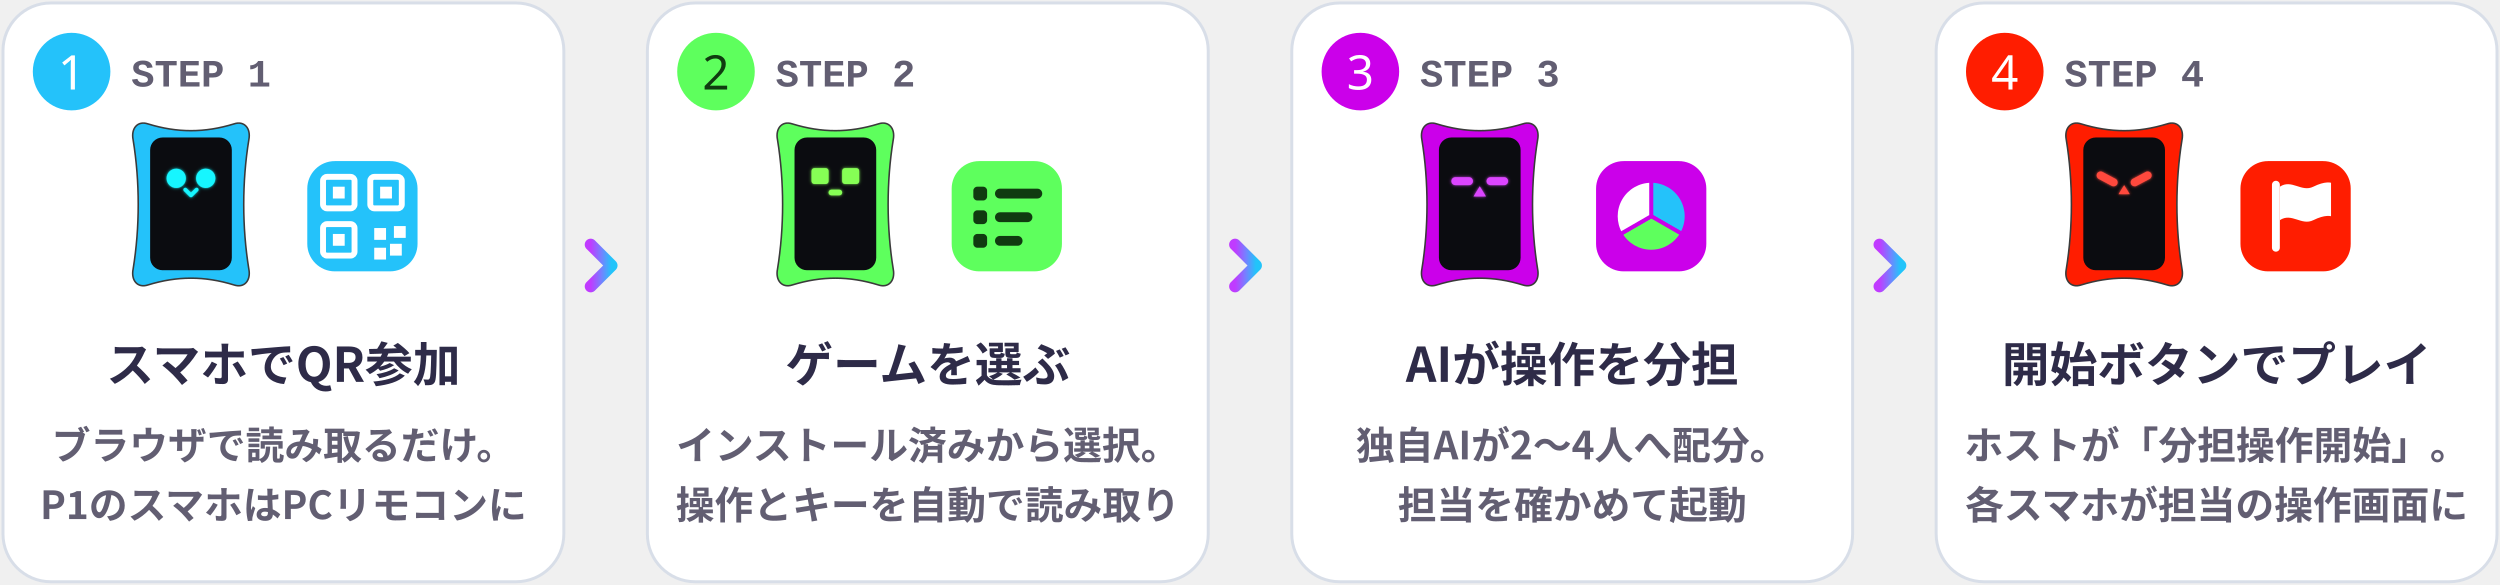
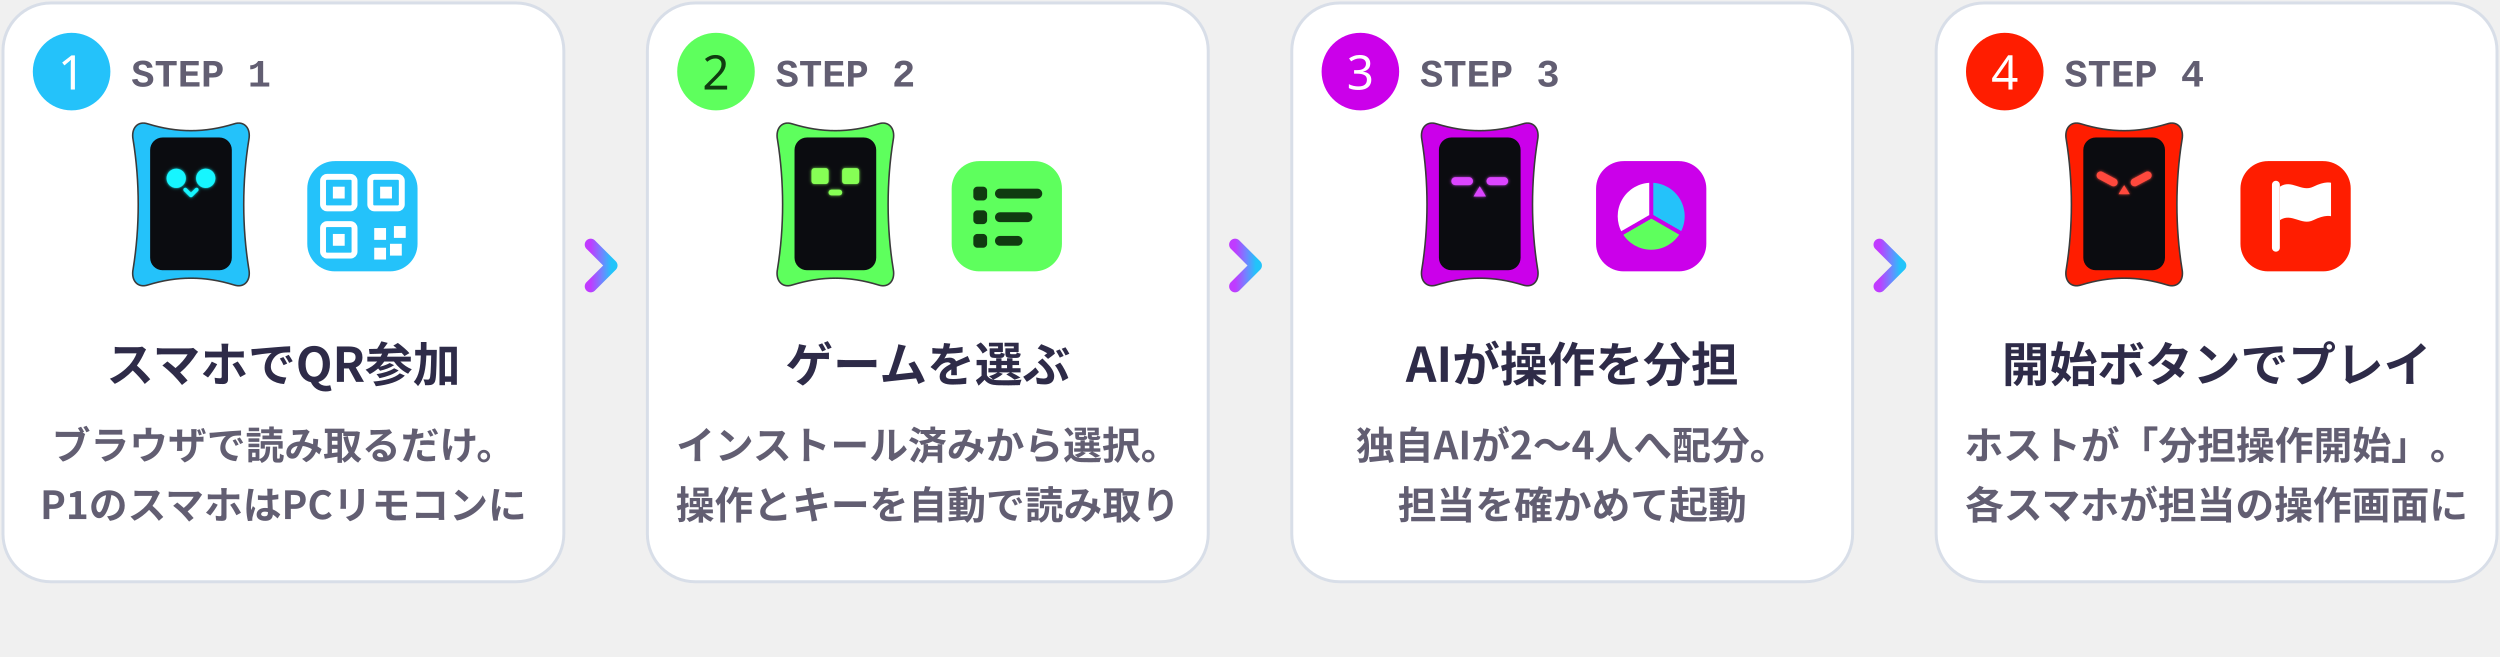
- <svg xmlns="http://www.w3.org/2000/svg" viewBox="0 0 838 196" width="838" height="196" role="img">
+ <svg xmlns="http://www.w3.org/2000/svg" viewBox="0 0 838 220" width="838" height="220" role="img">
  <defs>
    <filter id="glow" x="-30%" y="-30%" width="160%" height="160%">
      <feGaussianBlur stdDeviation="1.6" result="b" />
      <feMerge>
        <feMergeNode in="b" />
        <feMergeNode in="SourceGraphic" />
      </feMerge>
    </filter>
    <linearGradient id="brand" x1="0" y1="0" x2="1" y2="0">
      <stop offset="0" stop-color="#C03BFF" />
      <stop offset=".55" stop-color="#6F86FF" />
      <stop offset="1" stop-color="#22C4FA" />
    </linearGradient>
    <linearGradient id="bg" x1="0" y1="0" x2="1" y2="1">
      <stop offset="0" stop-color="#E8FAFF" />
      <stop offset="1" stop-color="#FFF5DC" />
    </linearGradient>
    <style>
.jp{font-family:'Hiragino Sans','Hiragino Kaku Gothic ProN','Yu Gothic UI','Yu Gothic','Meiryo','Noto Sans JP','Noto Sans CJK JP',sans-serif}
.disp{font-family:Impact,Haettenschweiler,'Anton','Arial Narrow Bold','Arial Black',sans-serif}
.gh{font-family:-apple-system,BlinkMacSystemFont,'Segoe UI','Noto Sans',Helvetica,Arial,sans-serif}
.rnd{font-family:RcRounded,'Hiragino Maru Gothic ProN','Yu Gothic UI','Noto Sans JP',sans-serif}
.hand{font-family:RcHand,'Hiragino Maru Gothic ProN','Yu Gothic UI','Noto Sans JP',sans-serif}
.mono{font-family:ui-monospace,SFMono-Regular,'Cascadia Mono',Consolas,'Liberation Mono',monospace}

@keyframes bob{0%,100%{transform:translateY(0)}50%{transform:translateY(-5px)}}
@keyframes blink{0%,90%,100%{transform:scaleY(1)}94%{transform:scaleY(.12)}}
@keyframes flow{to{stroke-dashoffset:-28}}
@keyframes pulse{0%,100%{opacity:.55}50%{opacity:1}}
.bob{animation:bob 2.6s ease-in-out infinite}
.eyes{transform-box:fill-box;transform-origin:center;animation:blink 4.8s infinite}
.flow{stroke-dasharray:6 8;animation:flow 1.1s linear infinite}
.pulse{animation:pulse 2.4s ease-in-out infinite}
@media (prefers-reduced-motion:reduce){.bob,.eyes,.flow,.pulse{animation:none}}
</style>
  </defs>
  <rect x="1.0" y="1" width="188.0" height="194" rx="16" fill="#FFFFFF" stroke="#D8DEE8" />
  <circle cx="24.0" cy="24" r="13" fill="#24C2FA" />
  <text x="24.0" y="30" class="disp" font-size="16" font-weight="400" fill="#FFFFFF" text-anchor="middle">1</text>
  <text x="44.0" y="29" class="mono" font-size="13" font-weight="700" fill="#625E72" text-anchor="start">STEP 1</text>
  <g transform="translate(45.0 40.0) scale(0.3803)">
    <g class="bob" style="animation-delay:0.00s">
      <path d="M12 4C38 12 62 12 88 4C97 1 103 8 101 18C95 55 95 95 101 132C103 142 97 149 88 146C62 138 38 138 12 146C3 149-3 142-1 132C5 95 5 55-1 18C-3 8 3 1 12 4Z" fill="#24C2FA" stroke="#3A3A3A" stroke-width="1.4" />
      <rect x="14" y="16" width="72" height="117" rx="11" fill="#0B0C10" />
      <g filter="url(#glow)" transform="translate(0 6)">
        <g class="eyes" style="animation-delay:0.00s">
          <circle cx="37" cy="46" r="8.5" fill="#19F6FF" />
          <circle cx="63" cy="46" r="8.5" fill="#19F6FF" />
        </g>
        <path d="M45 56l5 5 5-5" fill="none" stroke="#19F6FF" stroke-width="3.4" stroke-linecap="round" stroke-linejoin="round" />
      </g>
    </g>
  </g>
  <g transform="translate(103.0 54) scale(.66)">
    <rect x="0" y="0" width="56" height="56" rx="14" fill="#24C2FA" />
    <rect x="8" y="8" width="16" height="16" rx="2" fill="none" stroke="#FFFFFF" stroke-width="3" />
    <rect x="13" y="13" width="6" height="6" fill="#FFFFFF" />
    <rect x="32" y="8" width="16" height="16" rx="2" fill="none" stroke="#FFFFFF" stroke-width="3" />
    <rect x="37" y="13" width="6" height="6" fill="#FFFFFF" />
    <rect x="8" y="32" width="16" height="16" rx="2" fill="none" stroke="#FFFFFF" stroke-width="3" />
    <rect x="13" y="37" width="6" height="6" fill="#FFFFFF" />
    <rect x="34" y="34" width="6" height="6" fill="#FFFFFF" />
    <rect x="42" y="42" width="6" height="6" fill="#FFFFFF" />
    <rect x="34" y="44" width="6" height="6" fill="#FFFFFF" />
    <rect x="44" y="33" width="6" height="6" fill="#FFFFFF" />
  </g>
  <text x="95.0" y="128" class="jp" font-size="16" font-weight="900" fill="#2E2B48" text-anchor="middle">スマホでQR参加</text>
  <text x="95.0" y="154" class="jp" font-size="13" font-weight="700" fill="#625E72" text-anchor="middle">ブラウザで読み取るだけ。</text>
  <text x="95.0" y="174" class="jp" font-size="13" font-weight="700" fill="#625E72" text-anchor="middle">P1のスマホはPCリモコンに</text>
  <path d="M198.0 82l7 7-7 7" fill="none" stroke="url(#brand)" stroke-width="4" stroke-linecap="round" stroke-linejoin="round" />
  <rect x="217.0" y="1" width="188.0" height="194" rx="16" fill="#FFFFFF" stroke="#D8DEE8" />
  <circle cx="240.0" cy="24" r="13" fill="#5EFF5D" />
  <text x="240.0" y="30" class="disp" font-size="16" font-weight="400" fill="#103B10" text-anchor="middle">2</text>
  <text x="260.0" y="29" class="mono" font-size="13" font-weight="700" fill="#625E72" text-anchor="start">STEP 2</text>
  <g transform="translate(261.0 40.0) scale(0.3803)">
    <g class="bob" style="animation-delay:0.40s">
      <path d="M12 4C38 12 62 12 88 4C97 1 103 8 101 18C95 55 95 95 101 132C103 142 97 149 88 146C62 138 38 138 12 146C3 149-3 142-1 132C5 95 5 55-1 18C-3 8 3 1 12 4Z" fill="#5EFF5D" stroke="#3A3A3A" stroke-width="1.4" />
      <rect x="14" y="16" width="72" height="117" rx="11" fill="#0B0C10" />
      <g filter="url(#glow)" transform="translate(0 6)">
        <g class="eyes" style="animation-delay:0.68s">
          <rect x="29" y="37" width="15" height="14" rx="2.5" fill="#86FF55" />
          <rect x="56" y="37" width="15" height="14" rx="2.5" fill="#86FF55" />
        </g>
        <rect x="44" y="56" width="12" height="5" rx="2.5" fill="#86FF55" />
      </g>
    </g>
  </g>
  <g transform="translate(319.0 54) scale(.66)">
    <rect x="0" y="0" width="56" height="56" rx="14" fill="#5EFF5D" />
    <rect x="11" y="13" width="7" height="7" rx="2" fill="#103B10" />
    <rect x="22" y="14" width="24" height="5" rx="2.5" fill="#103B10" />
    <rect x="11" y="25" width="7" height="7" rx="2" fill="#103B10" />
    <rect x="22" y="26" width="19" height="5" rx="2.5" fill="#103B10" />
    <rect x="11" y="37" width="7" height="7" rx="2" fill="#103B10" />
    <rect x="22" y="38" width="14" height="5" rx="2.5" fill="#103B10" />
  </g>
  <text x="311.0" y="128" class="jp" font-size="16" font-weight="900" fill="#2E2B48" text-anchor="middle">ゲームを選ぶ</text>
  <text x="311.0" y="154" class="jp" font-size="13" font-weight="700" fill="#625E72" text-anchor="middle">インストール済みから選択。</text>
  <text x="311.0" y="174" class="jp" font-size="13" font-weight="700" fill="#625E72" text-anchor="middle">操作とキーを自動で読み取り</text>
  <path d="M414.0 82l7 7-7 7" fill="none" stroke="url(#brand)" stroke-width="4" stroke-linecap="round" stroke-linejoin="round" />
  <rect x="433.0" y="1" width="188.0" height="194" rx="16" fill="#FFFFFF" stroke="#D8DEE8" />
  <circle cx="456.0" cy="24" r="13" fill="#CB00EA" />
  <text x="456.0" y="30" class="disp" font-size="16" font-weight="400" fill="#FFFFFF" text-anchor="middle">3</text>
  <text x="476.0" y="29" class="mono" font-size="13" font-weight="700" fill="#625E72" text-anchor="start">STEP 3</text>
  <g transform="translate(477.0 40.0) scale(0.3803)">
    <g class="bob" style="animation-delay:0.80s">
      <path d="M12 4C38 12 62 12 88 4C97 1 103 8 101 18C95 55 95 95 101 132C103 142 97 149 88 146C62 138 38 138 12 146C3 149-3 142-1 132C5 95 5 55-1 18C-3 8 3 1 12 4Z" fill="#CB00EA" stroke="#3A3A3A" stroke-width="1.4" />
      <rect x="14" y="16" width="72" height="117" rx="11" fill="#0B0C10" />
      <g filter="url(#glow)" transform="translate(0 6)">
        <g class="eyes" style="animation-delay:1.36s">
          <rect x="25" y="45" width="19" height="7" rx="3.5" fill="#DC45FF" />
          <rect x="56" y="45" width="19" height="7" rx="3.5" fill="#DC45FF" />
        </g>
        <path d="M50 53l-5.5 9h11z" fill="#DC45FF" />
      </g>
    </g>
  </g>
  <g transform="translate(535.0 54) scale(.66)">
    <rect x="0" y="0" width="56" height="56" rx="14" fill="#CB00EA" />
    <path d="M28 28L28.0 10.0A18 18 0 0 1 43.6 37.0Z" fill="#24C2FA" stroke="#CB00EA" stroke-width="2" />
    <path d="M28 28L43.6 37.0A18 18 0 0 1 12.4 37.0Z" fill="#5EFF5D" stroke="#CB00EA" stroke-width="2" />
    <path d="M28 28L12.4 37.0A18 18 0 0 1 28.0 10.0Z" fill="#FFFFFF" stroke="#CB00EA" stroke-width="2" />
  </g>
  <text x="527.0" y="128" class="jp" font-size="16" font-weight="900" fill="#2E2B48" text-anchor="middle">AIが操作を分担</text>
  <text x="527.0" y="154" class="jp" font-size="13" font-weight="700" fill="#625E72" text-anchor="middle">独自AIが2〜4人へ配分。</text>
  <text x="527.0" y="174" class="jp" font-size="13" font-weight="700" fill="#625E72" text-anchor="middle">担当を確かめて起動</text>
  <path d="M630.0 82l7 7-7 7" fill="none" stroke="url(#brand)" stroke-width="4" stroke-linecap="round" stroke-linejoin="round" />
  <rect x="649.0" y="1" width="188.0" height="194" rx="16" fill="#FFFFFF" stroke="#D8DEE8" />
  <circle cx="672.0" cy="24" r="13" fill="#FF1D00" />
  <text x="672.0" y="30" class="disp" font-size="16" font-weight="400" fill="#FFFFFF" text-anchor="middle">4</text>
  <text x="692.0" y="29" class="mono" font-size="13" font-weight="700" fill="#625E72" text-anchor="start">STEP 4</text>
  <g transform="translate(693.0 40.0) scale(0.3803)">
    <g class="bob" style="animation-delay:1.20s">
      <path d="M12 4C38 12 62 12 88 4C97 1 103 8 101 18C95 55 95 95 101 132C103 142 97 149 88 146C62 138 38 138 12 146C3 149-3 142-1 132C5 95 5 55-1 18C-3 8 3 1 12 4Z" fill="#FF1D00" stroke="#3A3A3A" stroke-width="1.4" />
      <rect x="14" y="16" width="72" height="117" rx="11" fill="#0B0C10" />
      <g filter="url(#glow)" transform="translate(0 6)">
        <g class="eyes" style="animation-delay:2.04s">
          <rect x="25" y="43" width="20" height="7" rx="3.5" fill="#FF4A3D" transform="rotate(28 35 46.5)" />
          <rect x="55" y="43" width="20" height="7" rx="3.5" fill="#FF4A3D" transform="rotate(-28 65 46.5)" />
        </g>
        <path d="M50 52l-5 8h10z" fill="#FF4A3D" />
      </g>
    </g>
  </g>
  <g transform="translate(751.0 54) scale(.66)">
    <rect x="0" y="0" width="56" height="56" rx="14" fill="#FF1D00" />
    <path d="M18 44V12" stroke="#FFFFFF" stroke-width="4" stroke-linecap="round" />
    <path d="M20 13c6-4 11 3 17 0s9-2 9-2v17s-3-1-9 2-11-4-17 0z" fill="#FFFFFF" />
  </g>
  <text x="743.0" y="128" class="jp" font-size="16" font-weight="900" fill="#2E2B48" text-anchor="middle">開始ボタンでプレイ</text>
  <text x="743.0" y="154" class="jp" font-size="13" font-weight="700" fill="#625E72" text-anchor="middle">ホストが「分担操作開始」。</text>
  <text x="743.0" y="174" class="jp" font-size="13" font-weight="700" fill="#625E72" text-anchor="middle">各スマホが担当の操作画面に</text>
</svg>
